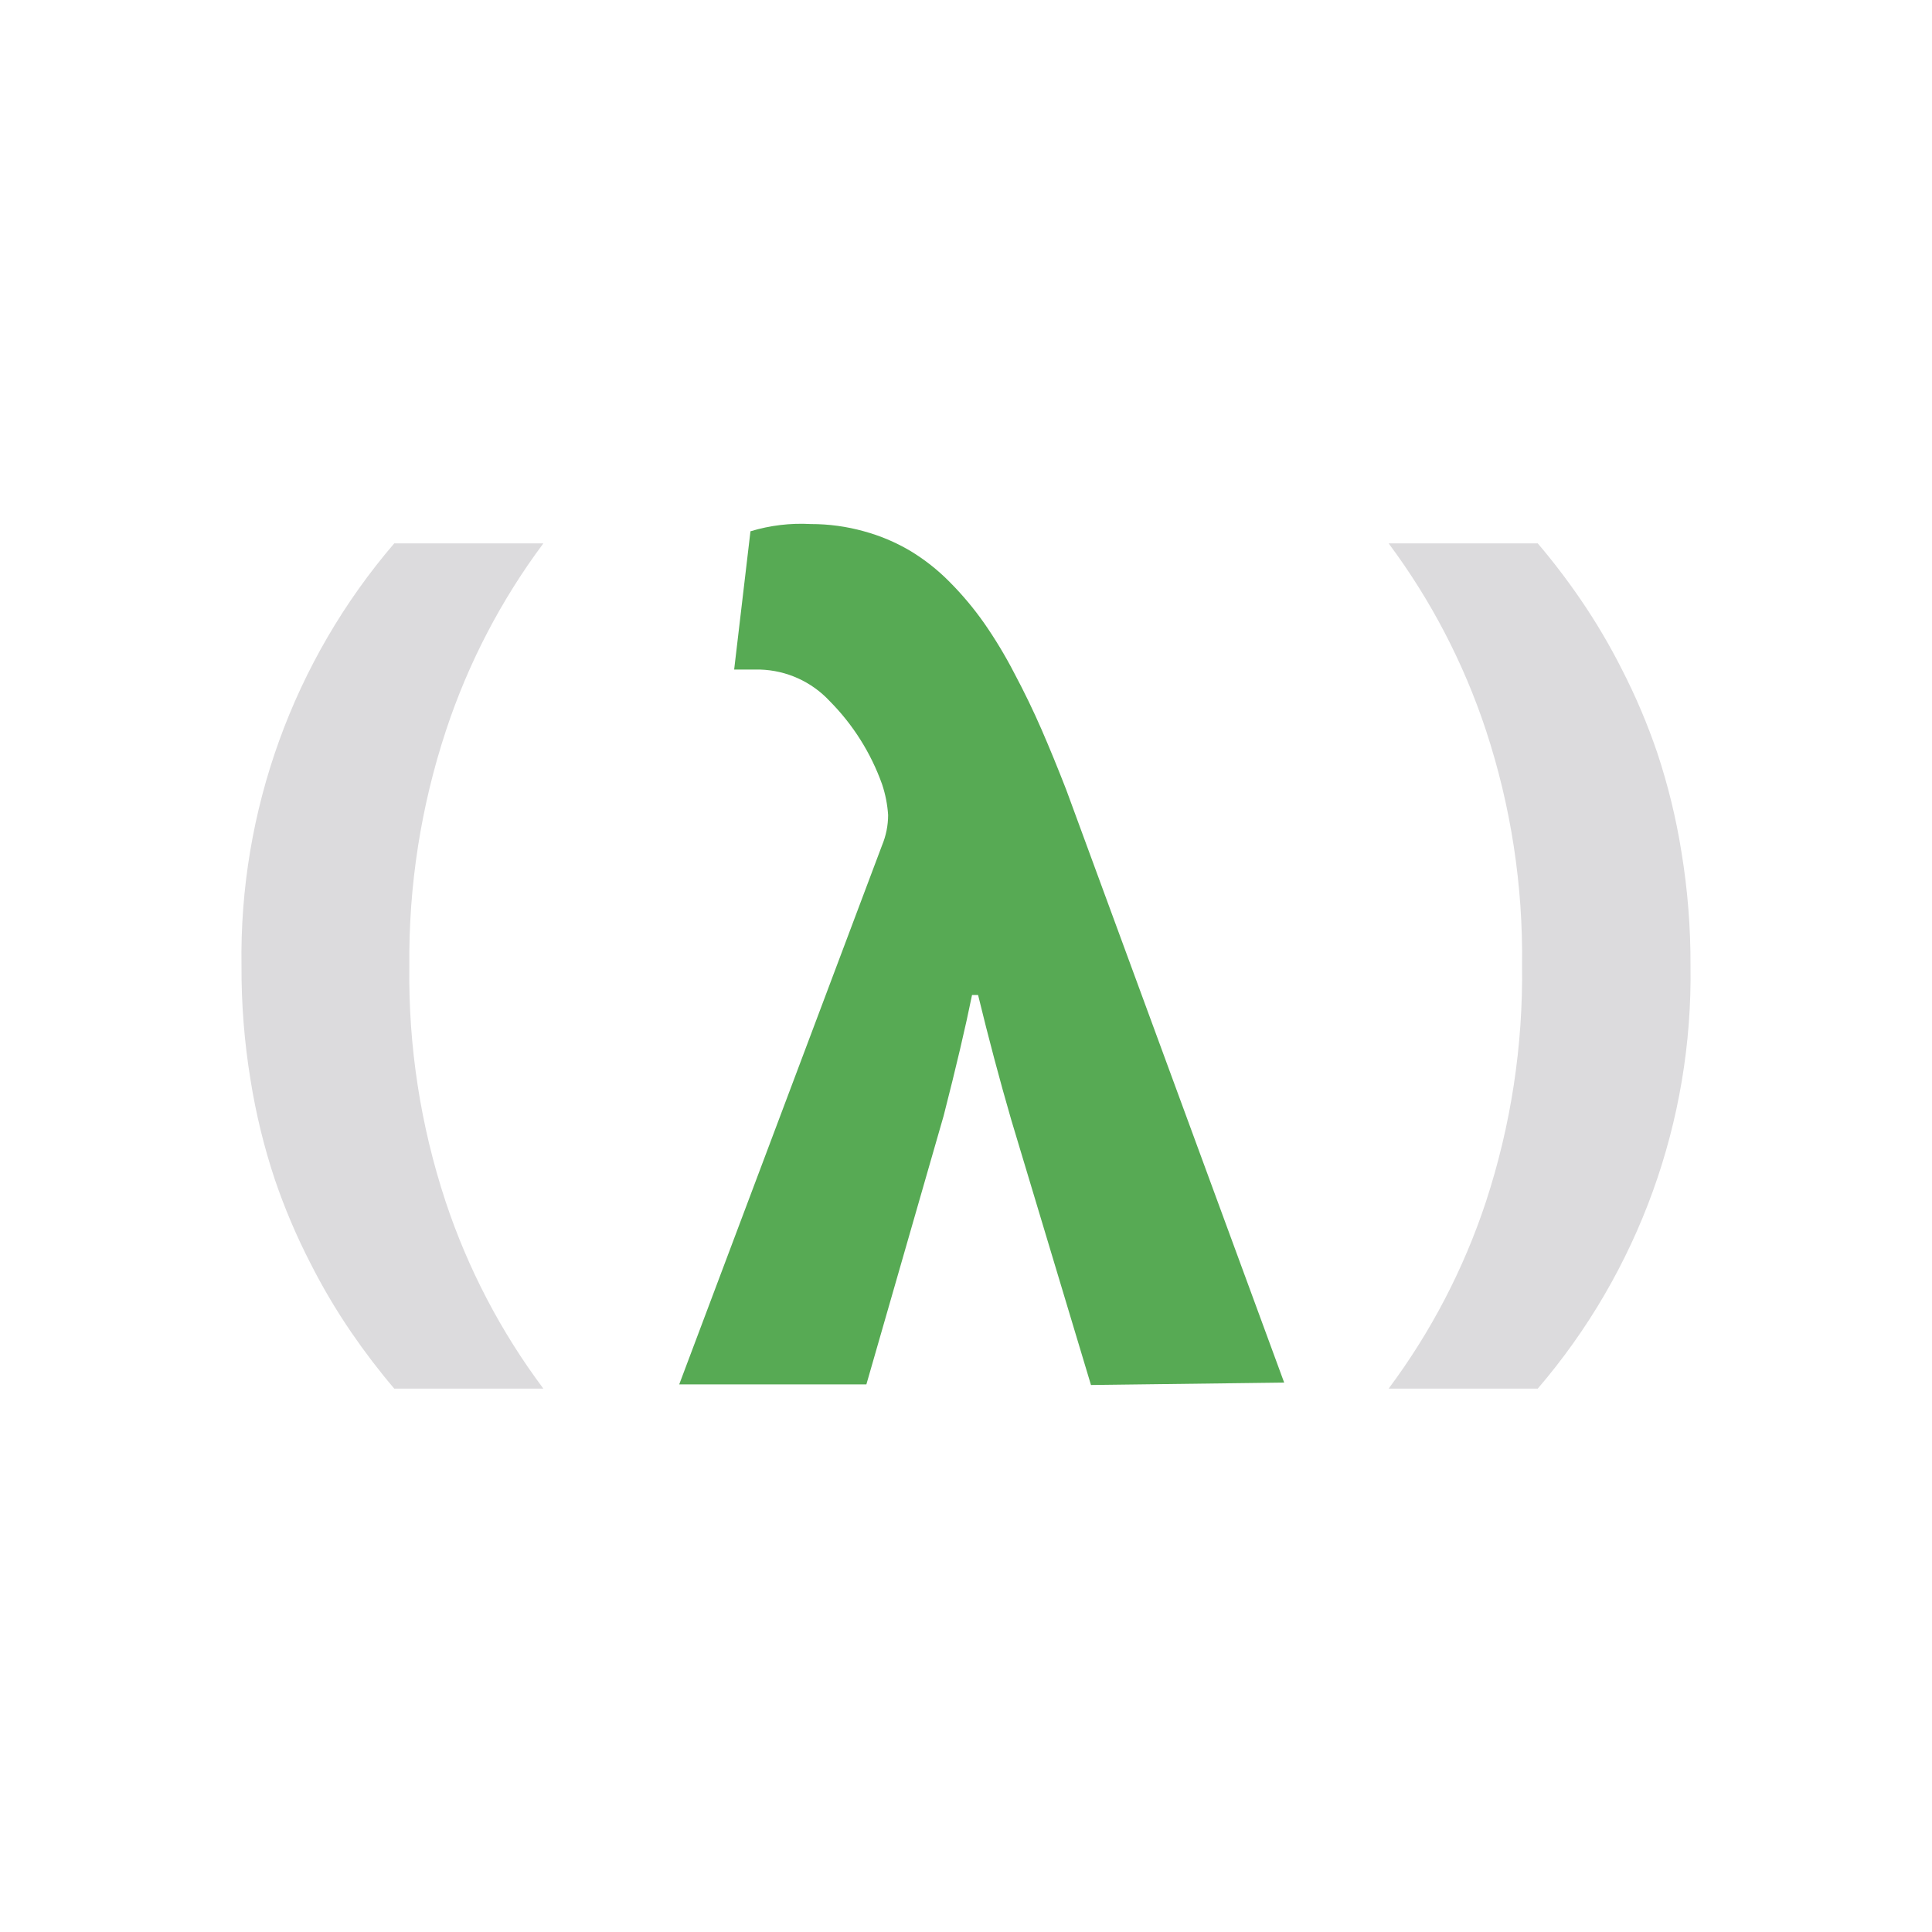
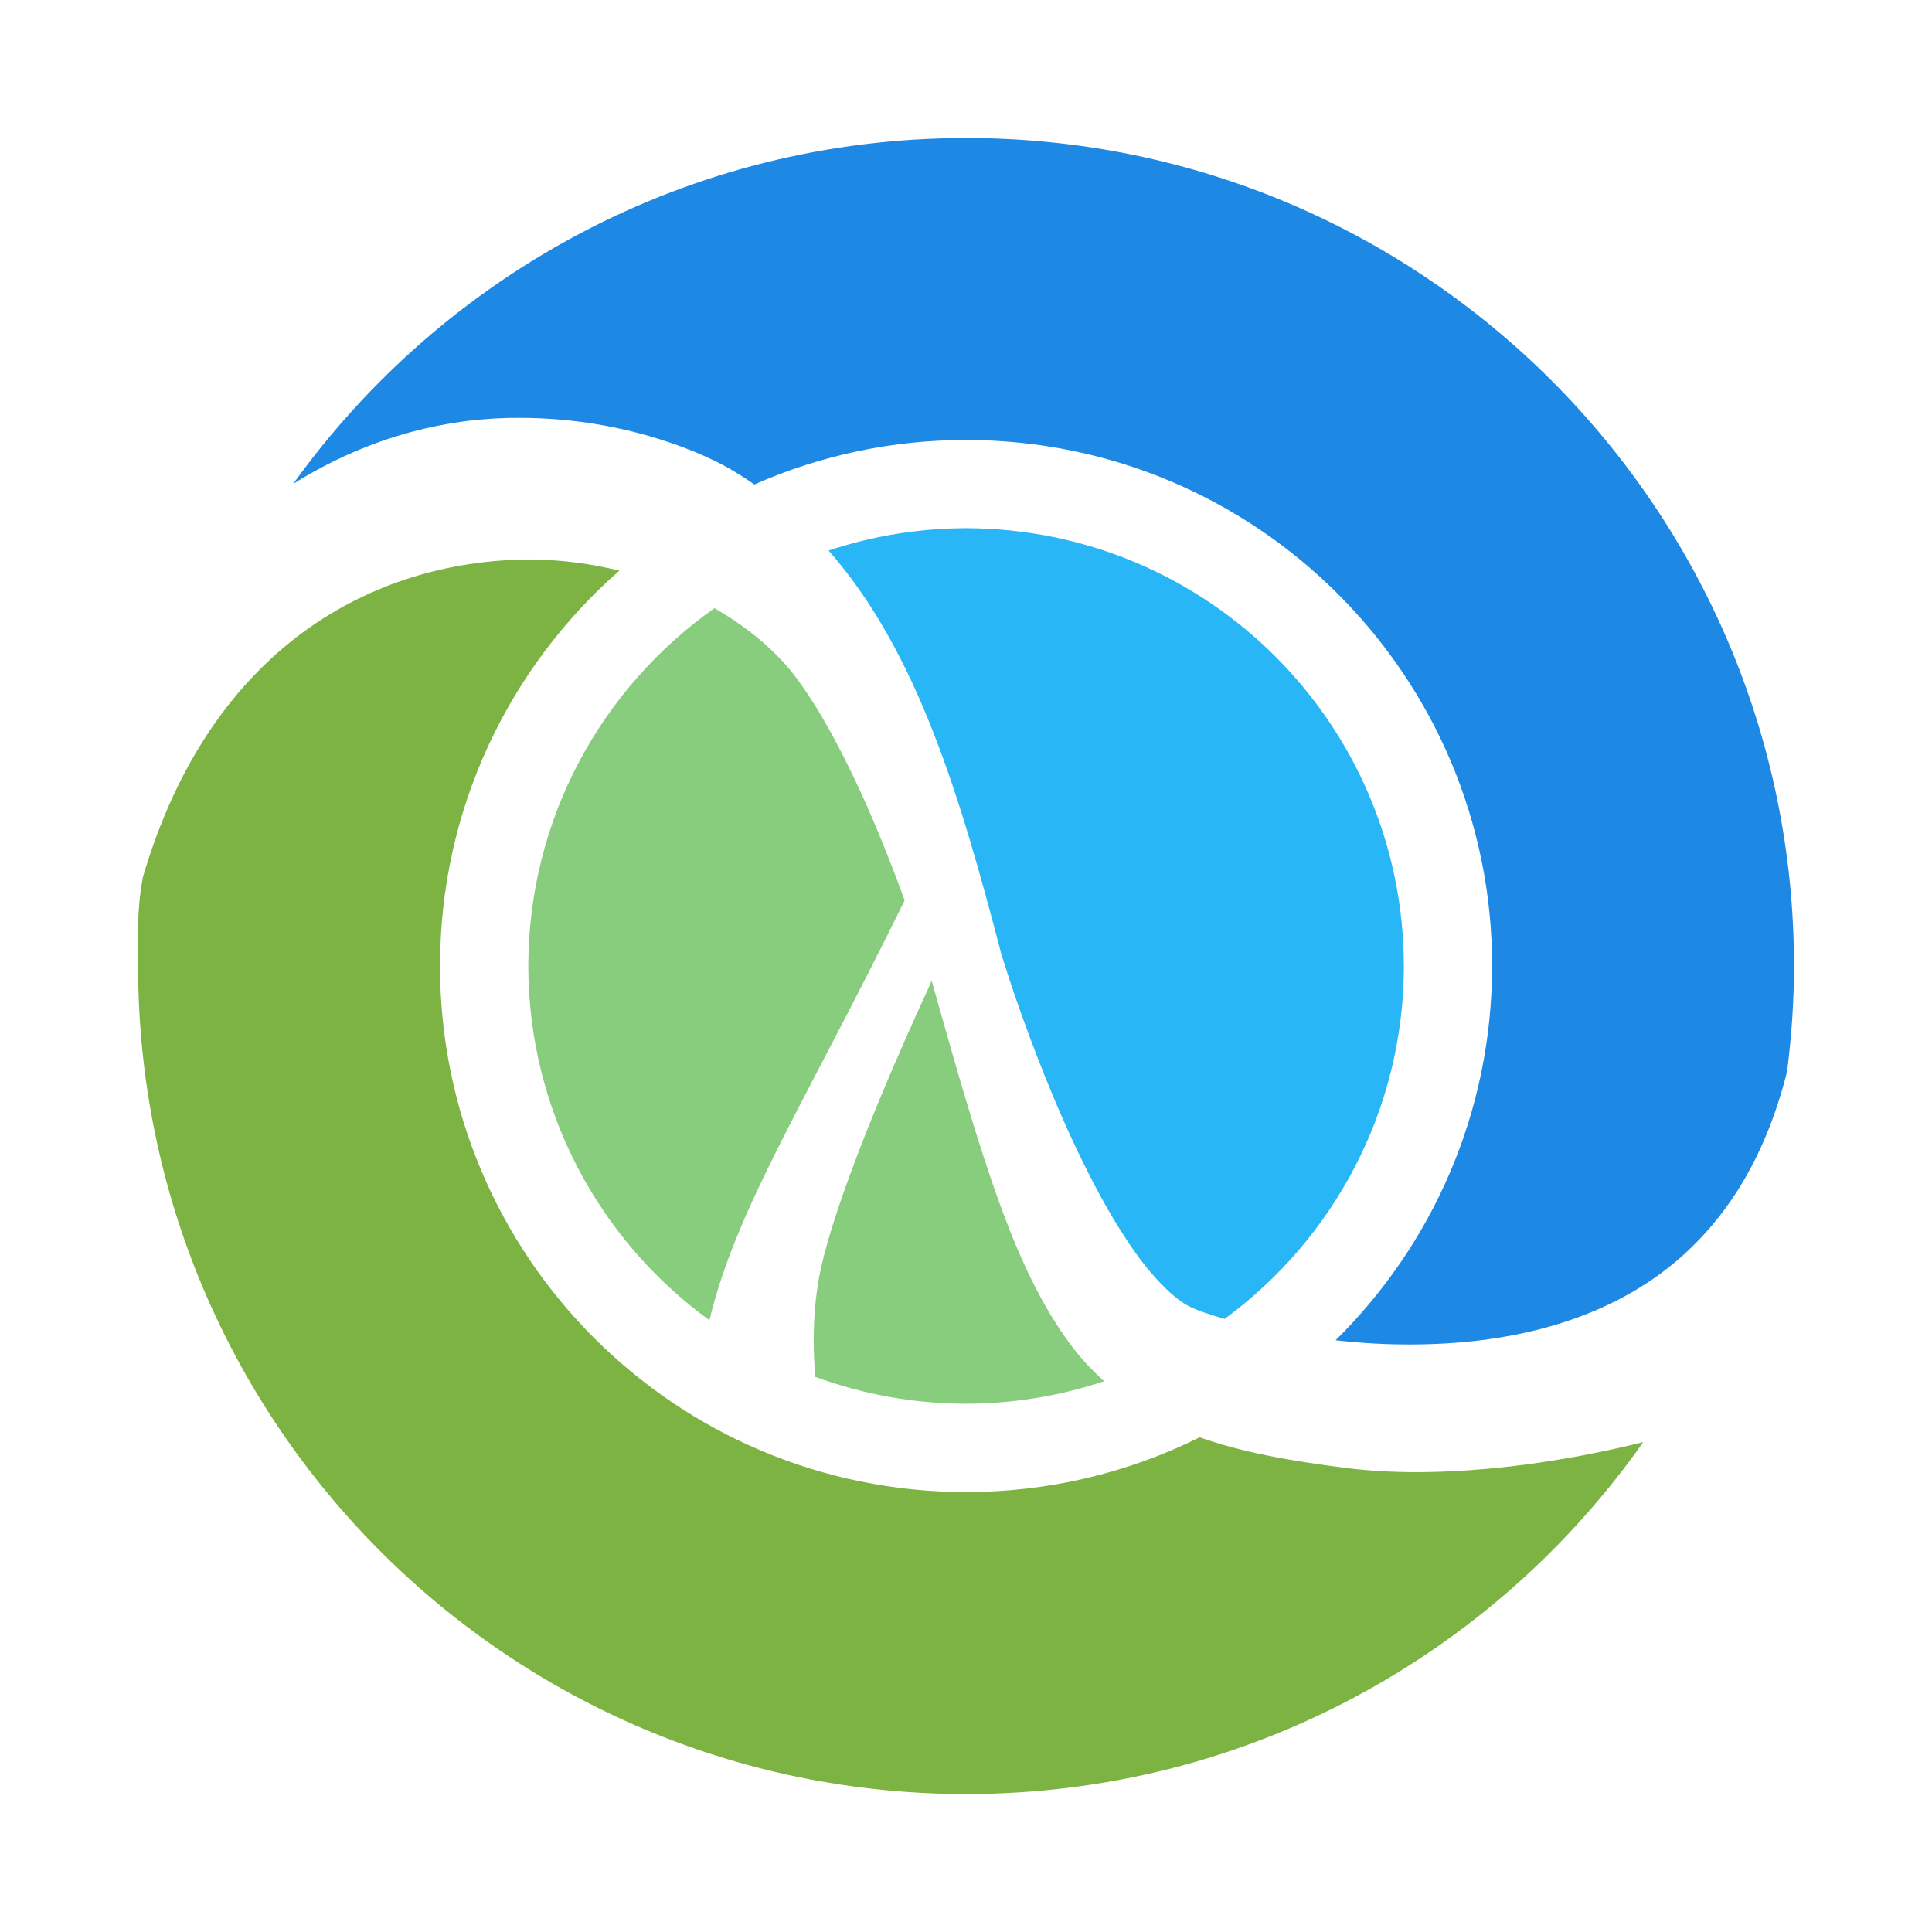
- <svg xmlns="http://www.w3.org/2000/svg" id="Bases" viewBox="0 0 32 32">
-   <defs>
-     <style>.cls-1{fill:#dcdbdd;}.cls-2{fill:#57aa54;}</style>
-   </defs>
-   <path id="_复合路径_" data-name="&lt;复合路径&gt;" class="cls-1" d="M6.53,9H9a10.88,10.88,0,0,0-1.61,3.09A12.05,12.05,0,0,0,6.78,16a11.93,11.93,0,0,0,.6,3.9A10.9,10.9,0,0,0,9,23H6.53a11.12,11.12,0,0,1-.71-.93,10.13,10.13,0,0,1-.68-1.15,10.23,10.23,0,0,1-.59-1.39,10.41,10.41,0,0,1-.4-1.64A11.33,11.33,0,0,1,4,16,10.5,10.5,0,0,1,6.53,9Z" />
-   <path id="_复合路径_2" data-name="&lt;复合路径&gt;" class="cls-2" d="M18.07,22.94l-1.32-4.39q-.29-1-.55-2.07h-.1q-.16.79-.47,2l-1.28,4.45H11.25L14.61,14a1.31,1.31,0,0,0,.1-.5,2,2,0,0,0-.1-.51,3.74,3.74,0,0,0-.87-1.38,1.64,1.64,0,0,0-1.15-.52h-.43l.27-2.29a2.88,2.88,0,0,1,1-.12,3.24,3.24,0,0,1,.88.12,3.12,3.12,0,0,1,.76.32,3.33,3.33,0,0,1,.66.52,5.19,5.19,0,0,1,.57.68,7.41,7.41,0,0,1,.5.83q.25.47.45.93t.41,1l3.61,9.82Z" />
-   <path id="_复合路径_3" data-name="&lt;复合路径&gt;" class="cls-1" d="M25.47,23H23a10.88,10.88,0,0,0,1.61-3.09,12.05,12.05,0,0,0,.6-3.92,11.93,11.93,0,0,0-.6-3.9A10.9,10.9,0,0,0,23,9h2.47a11.12,11.12,0,0,1,.71.93,10.13,10.13,0,0,1,.68,1.15,10.23,10.23,0,0,1,.59,1.39,10.41,10.41,0,0,1,.4,1.64A11.33,11.33,0,0,1,28,16,10.5,10.5,0,0,1,25.47,23Z" />
+ <svg xmlns="http://www.w3.org/2000/svg" viewBox="0 0 256 256">
+   <path fill="#88CC7E" d="M123.456 129.975a507.171 507.171 0 0 0-3.541 7.845c-4.405 9.981-9.284 22.127-11.066 29.908-.64 2.771-1.037 6.206-1.029 10.014 0 1.506.081 3.089.209 4.701a58.106 58.106 0 0 0 19.981 3.559 58.209 58.209 0 0 0 18.29-2.981c-1.351-1.236-2.641-2.553-3.816-4.037-7.796-9.941-12.146-24.511-19.027-49.009M94.671 80.586C79.782 91.079 70.039 108.386 70.002 128c.037 19.32 9.487 36.404 24.002 46.941 3.56-14.831 12.485-28.41 25.868-55.63a218.927 218.927 0 0 0-2.714-7.084c-3.707-9.3-9.059-20.101-13.834-24.992-2.435-2.555-5.389-4.763-8.653-6.649" />
+   <path fill="#7cb342" d="M178.532 194.535c-7.682-.963-14.023-2.124-19.569-4.081a69.407 69.407 0 0 1-30.959 7.249c-38.491 0-69.694-31.198-69.698-69.7 0-20.891 9.204-39.619 23.764-52.391-3.894-.941-7.955-1.49-12.104-1.482-20.45.193-42.037 11.51-51.025 42.075-.84 4.449-.64 7.813-.64 11.8 0 60.59 49.12 109.714 109.705 109.714 37.104 0 69.882-18.437 89.732-46.633-10.736 2.675-21.061 3.955-29.902 3.982-3.314 0-6.425-.177-9.305-.529" />
+   <path fill="#29b6f6" d="M157.922 173.271c.677.336 2.213.884 4.349 1.49 14.375-10.553 23.717-27.552 23.754-46.764h-.006c-.054-32.029-25.974-57.945-58.011-58.009a58.15 58.15 0 0 0-18.213 2.961c11.779 13.426 17.443 32.613 22.922 53.6.003.009.007.017.009.025.011.017 1.753 5.828 4.744 13.538 2.971 7.699 7.202 17.231 11.818 24.177 3.03 4.655 6.363 8 8.633 8.982" />
+   <path fill="#1e88e5" d="M128.009 18.289c-36.746 0-69.251 18.089-89.16 45.826 10.361-6.489 20.941-8.83 30.174-8.746 12.753.037 22.779 3.991 27.589 6.696a50.528 50.528 0 0 1 3.345 2.131 69.409 69.409 0 0 1 28.049-5.894c38.496.005 69.703 31.202 69.709 69.698h-.006c0 19.409-7.938 36.958-20.736 49.594 3.141.352 6.491.571 9.912.554 12.15.006 25.283-2.675 35.129-10.956 6.42-5.408 11.799-13.326 14.781-25.199.583-4.586.919-9.247.919-13.991 0-60.588-49.115-109.714-109.705-109.714" />
</svg>
